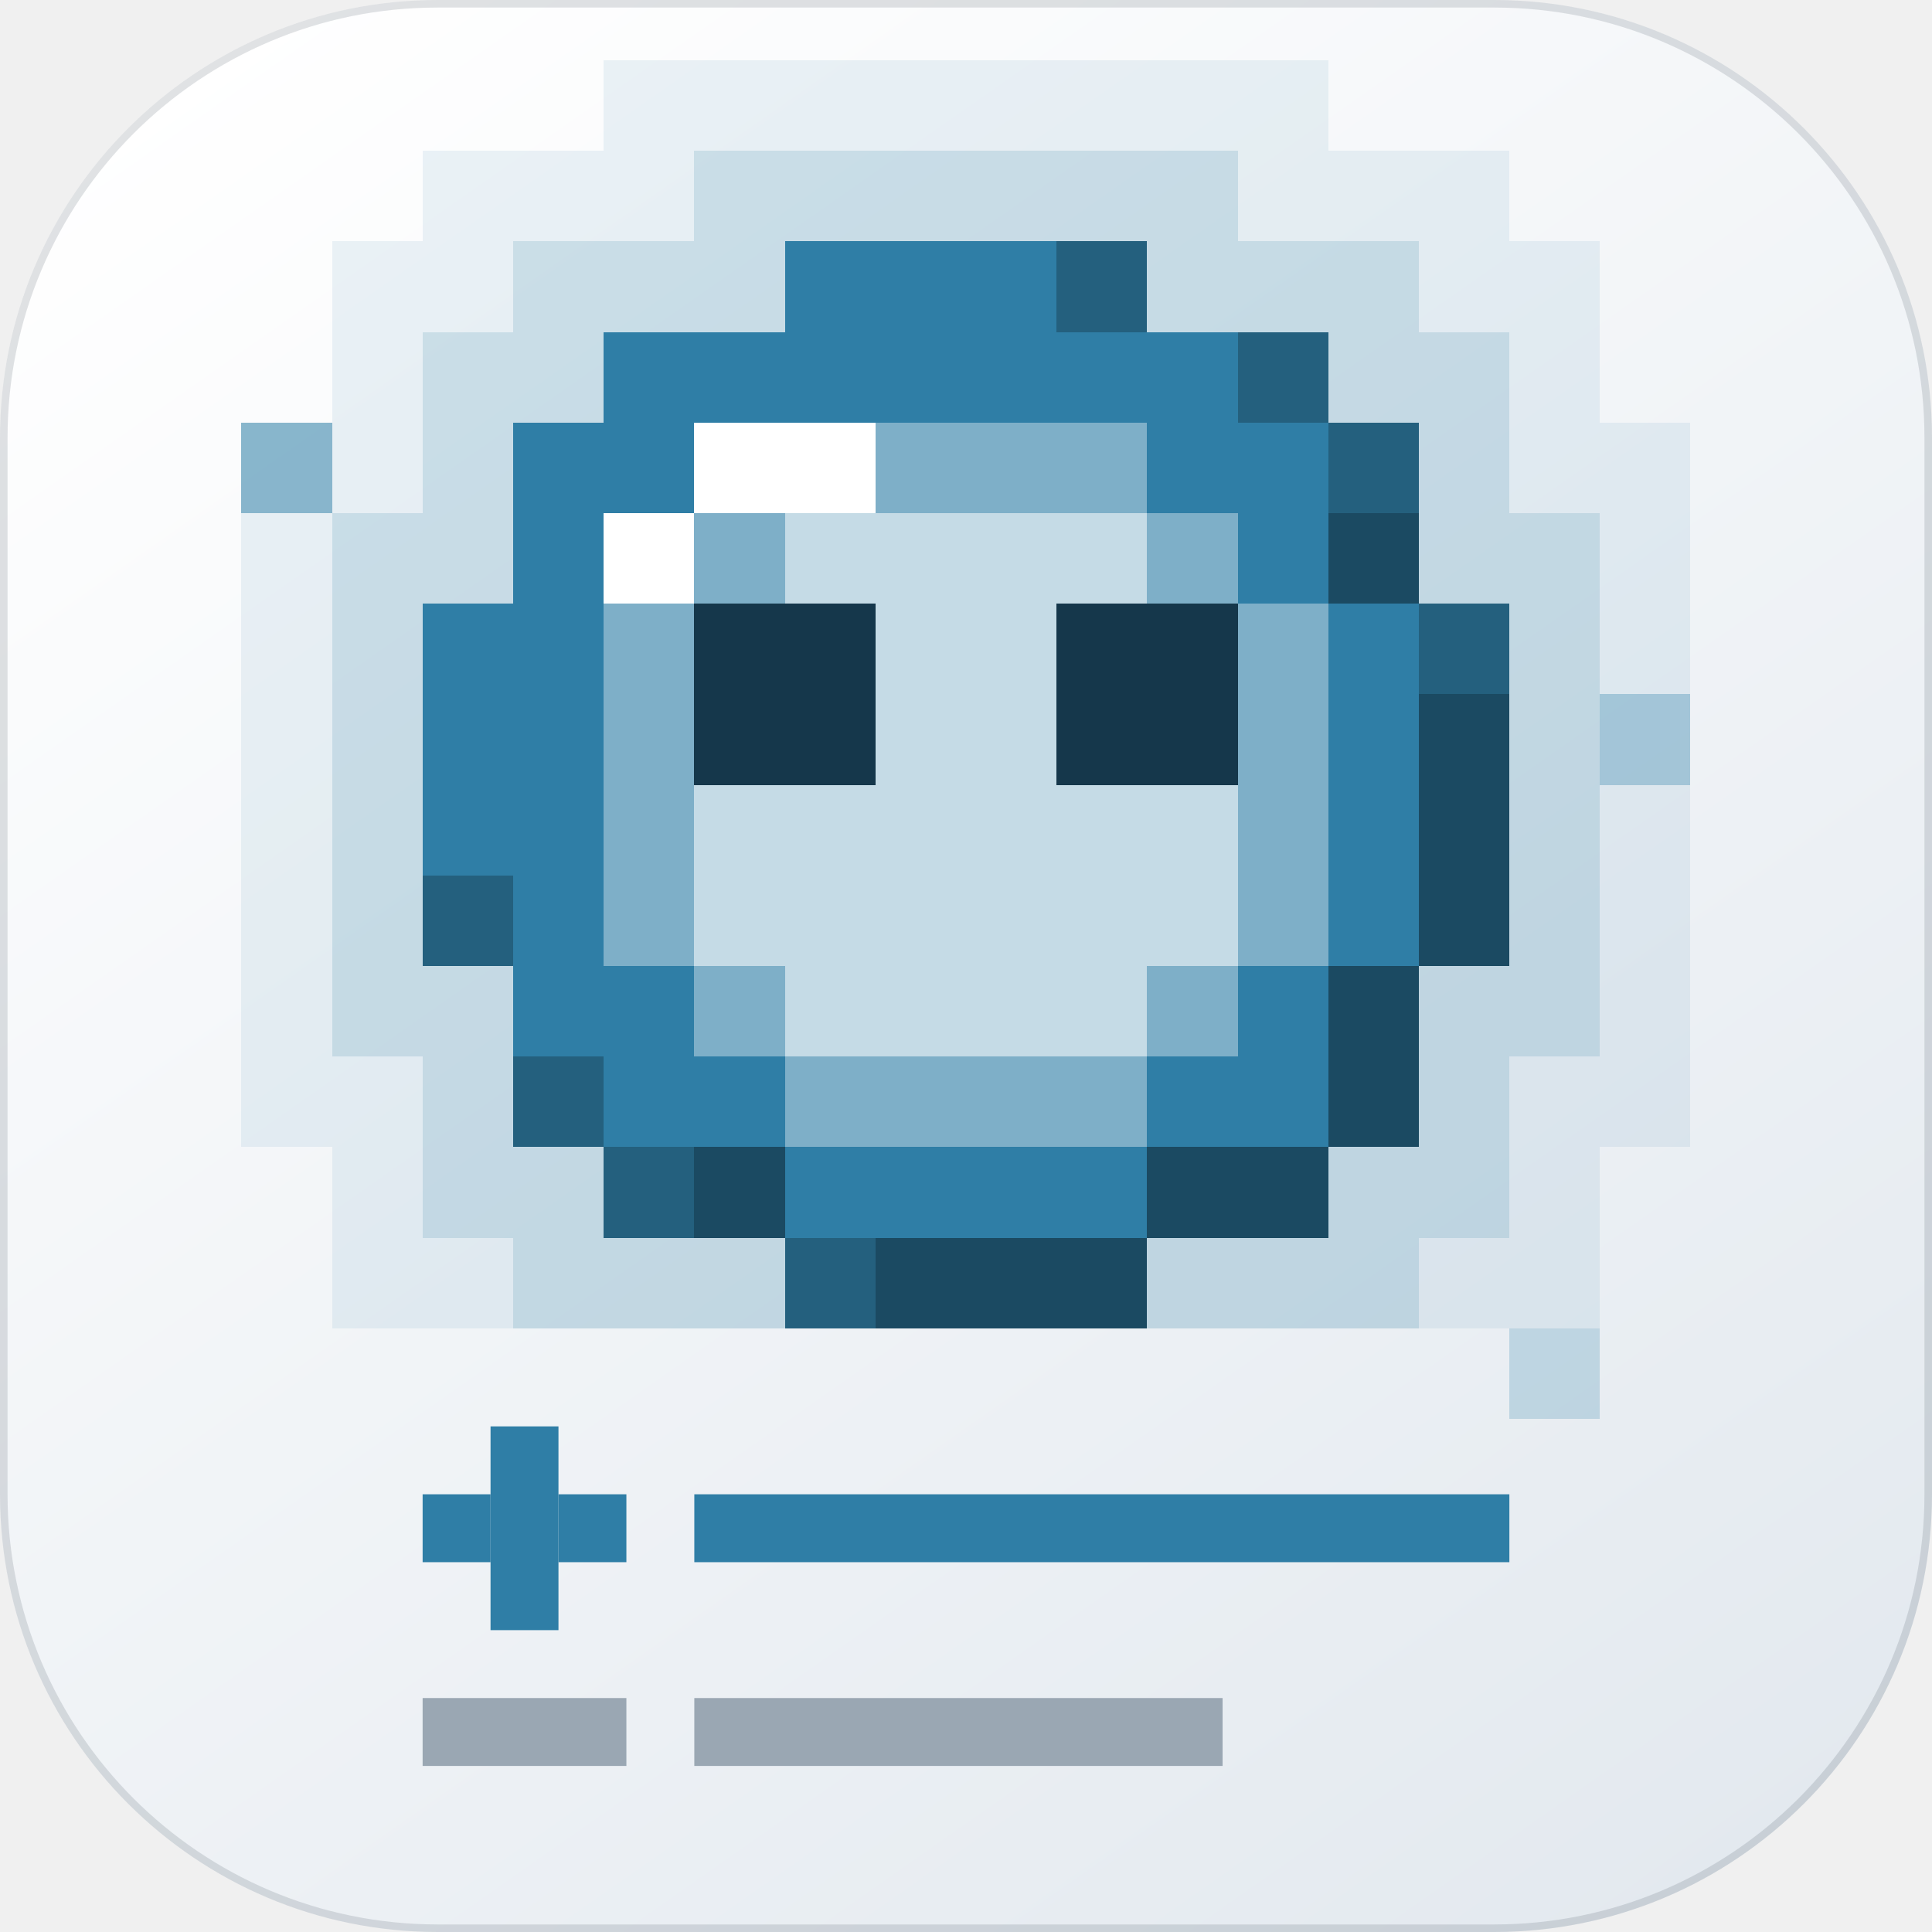
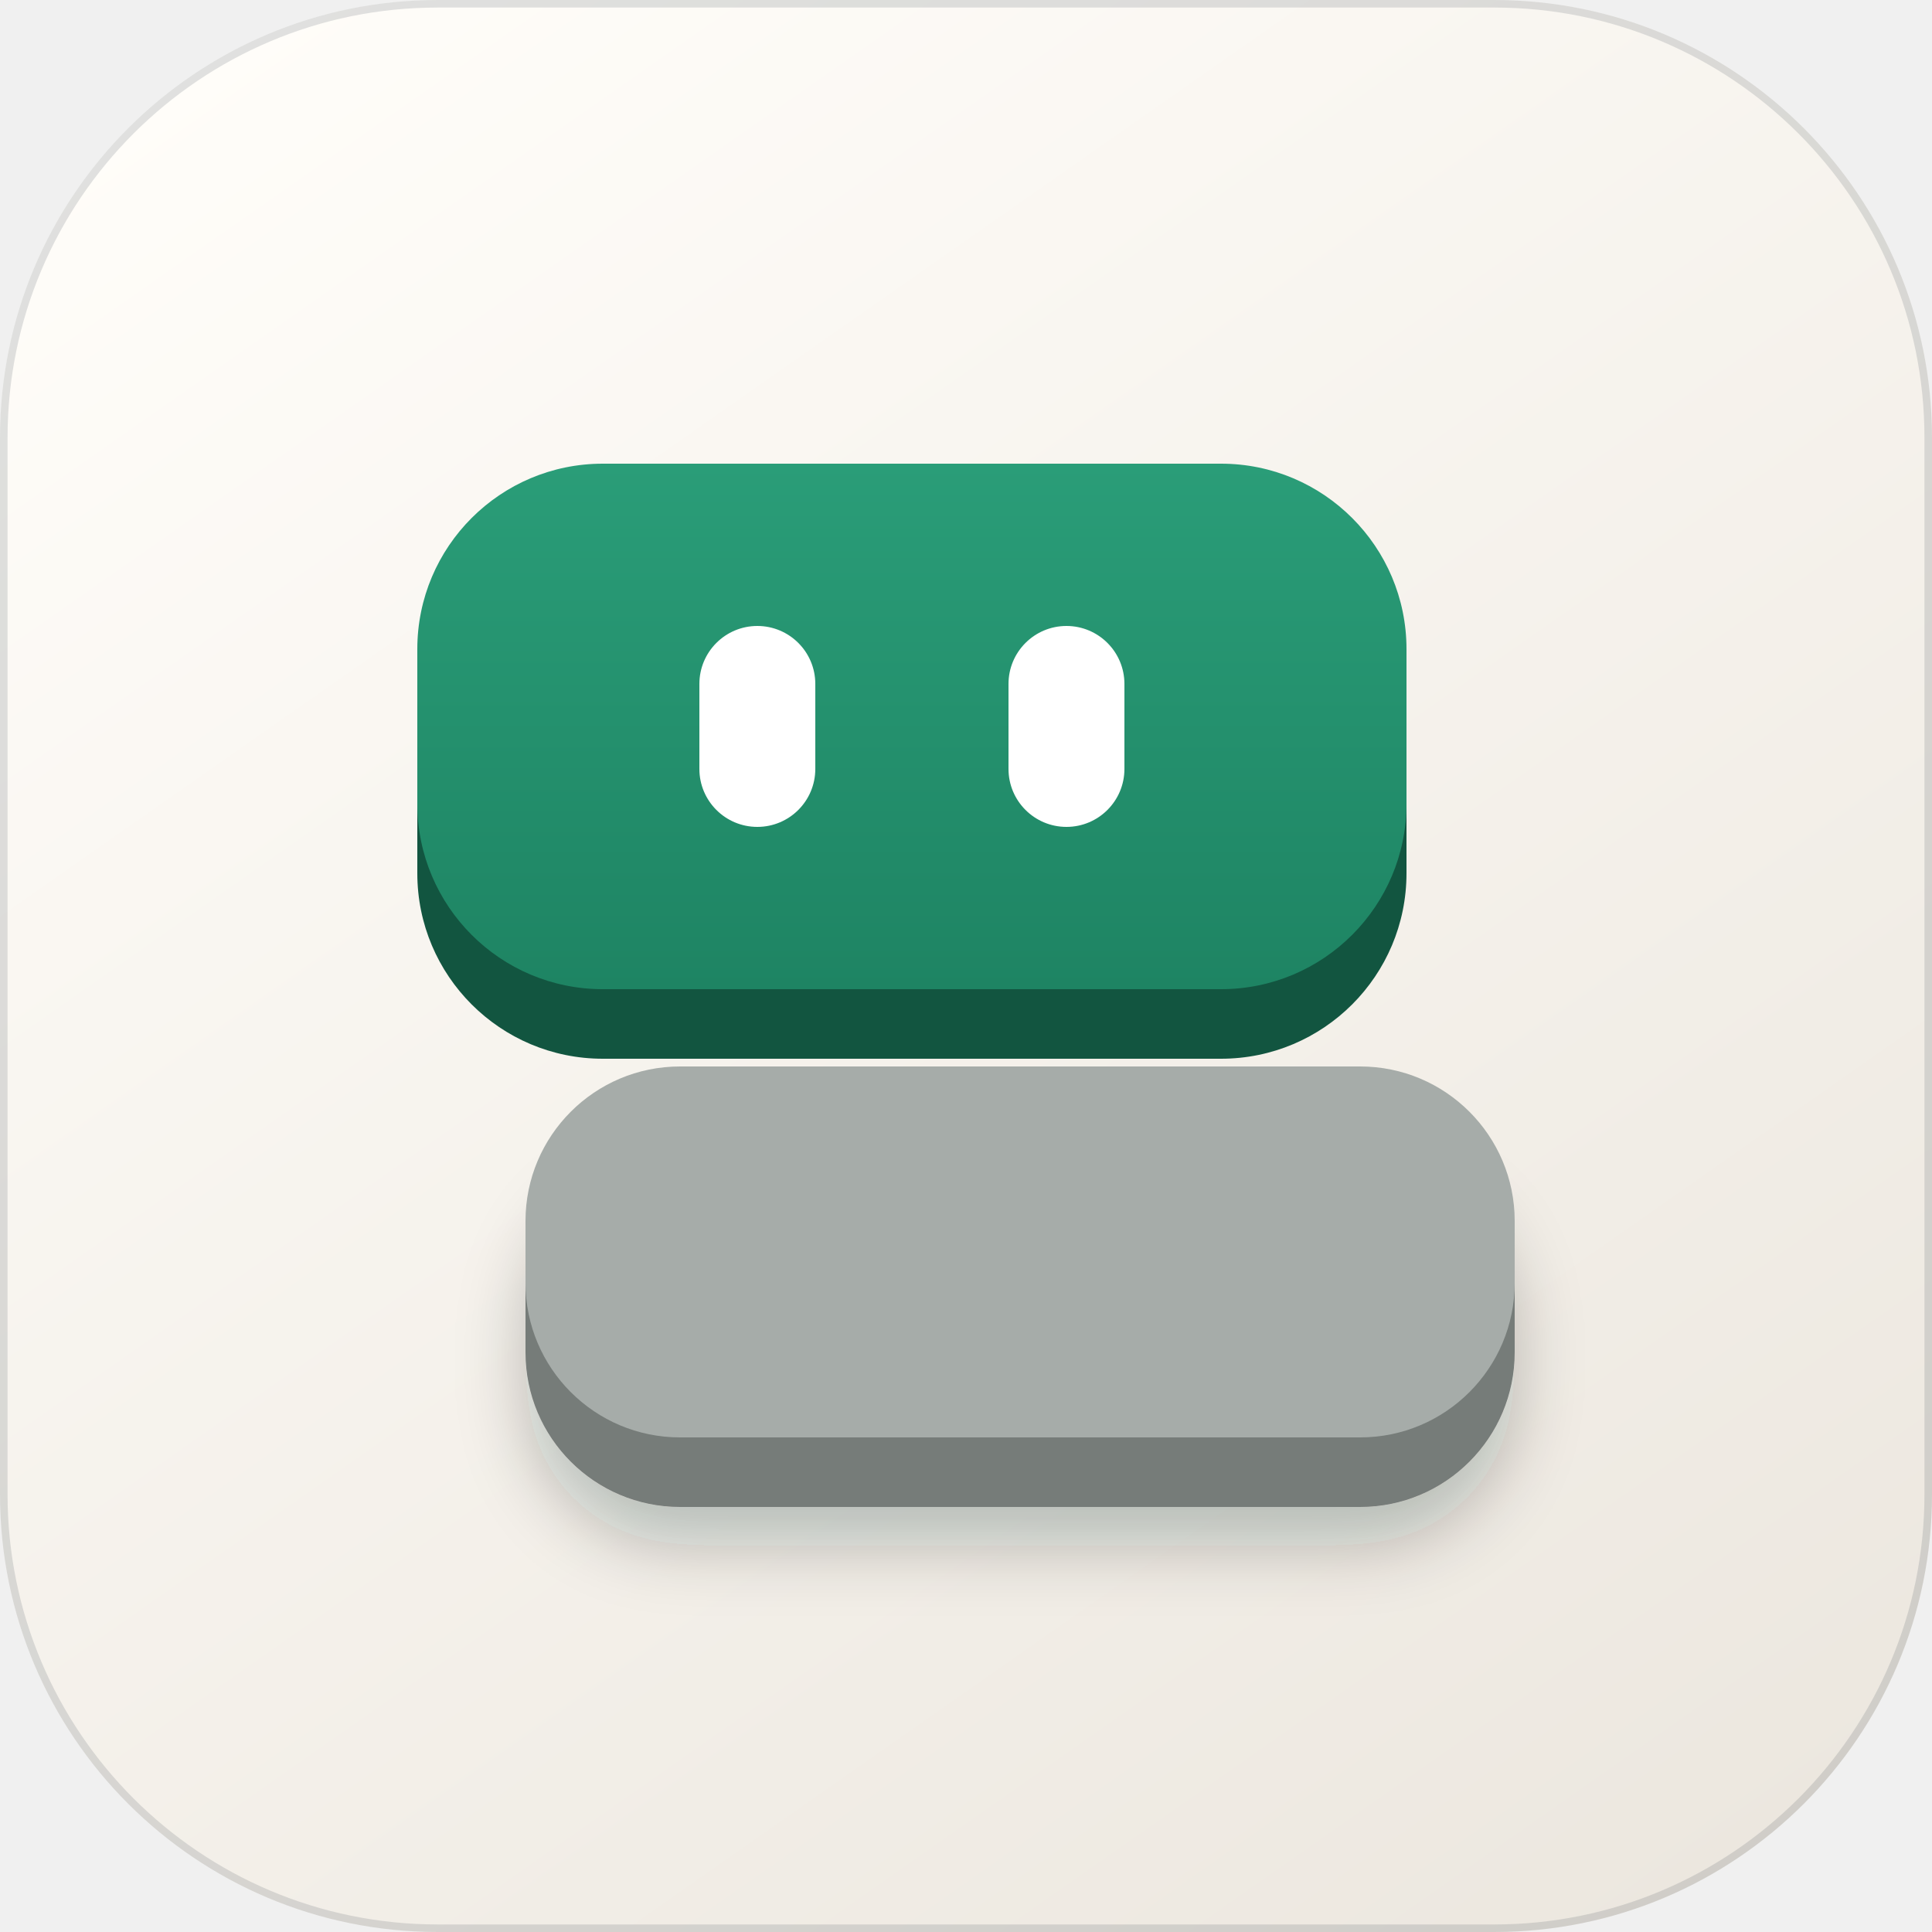
<svg xmlns="http://www.w3.org/2000/svg" width="256" height="256" viewBox="0 0 256 256">
  <defs>
    <linearGradient id="tile" x1=".15" y1="0" x2=".85" y2="1">
-       <stop offset="0" stop-color="#FFFFFF" />
-       <stop offset="1" stop-color="#E3E9EF" />
+       <stop offset="0" stop-color="#FFFDF9" />
+       <stop offset="1" stop-color="#ECE7DF" />
    </linearGradient>
-     <clipPath id="tileclip">
-       <rect width="256" height="256" rx="58" />
-     </clipPath>
+     <linearGradient id="added" gradientUnits="userSpaceOnUse" x1="0" y1="51.2" x2="0" y2="138.24">
+       <stop offset="0" stop-color="#2A9D78" />
+       <stop offset="1" stop-color="#1E8463" />
+     </linearGradient>
+     <filter id="shadow" x="-20%" y="-50%" width="140%" height="200%">
+       <feDropShadow dx="0" dy="6.4" stdDeviation="5.6" flood-color="#0A1E2D" flood-opacity=".24" />
+     </filter>
  </defs>
  <rect width="256" height="256" rx="58" fill="url(#tile)" />
  <rect x=".5" y=".5" width="255" height="255" rx="57.5" fill="none" stroke="#22303C" stroke-opacity=".14" />
-   <g clip-path="url(#tileclip)">
-     <g shape-rendering="crispEdges">
-       <path d="M80 8h12v12h-12zM80 20h12v12h-12zM92 8h12v12h-12zM104 8h12v12h-12zM116 8h12v12h-12zM128 8h12v12h-12zM140 8h12v12h-12zM152 8h12v12h-12zM164 8h12v12h-12zM164 20h12v12h-12zM56 20h12v12h-12zM56 32h12v12h-12zM68 20h12v12h-12zM176 20h12v12h-12zM188 20h12v12h-12zM188 32h12v12h-12zM44 32h12v12h-12zM44 44h12v12h-12zM44 56h12v12h-12zM200 32h12v12h-12zM200 44h12v12h-12zM200 56h12v12h-12zM32 56h12v12h-12zM32 68h12v12h-12zM32 80h12v12h-12zM32 92h12v12h-12zM32 104h12v12h-12zM212 56h12v12h-12zM212 68h12v12h-12zM212 80h12v12h-12zM212 92h12v12h-12zM212 104h12v12h-12zM32 116h12v12h-12zM212 116h12v12h-12zM32 128h12v12h-12zM212 128h12v12h-12zM32 140h12v12h-12zM44 140h12v12h-12zM200 140h12v12h-12zM212 140h12v12h-12zM44 152h12v12h-12zM200 152h12v12h-12zM44 164h12v12h-12zM56 164h12v12h-12zM188 164h12v12h-12zM200 164h12v12h-12z" fill="#2F7EA6" fill-opacity="0.09" />
-       <path d="M80 32h12v12h-12zM92 20h12v12h-12zM92 32h12v12h-12zM104 20h12v12h-12zM116 20h12v12h-12zM128 20h12v12h-12zM140 20h12v12h-12zM152 20h12v12h-12zM152 32h12v12h-12zM164 32h12v12h-12zM56 44h12v12h-12zM56 56h12v12h-12zM56 68h12v12h-12zM68 32h12v12h-12zM68 44h12v12h-12zM176 32h12v12h-12zM176 44h12v12h-12zM188 44h12v12h-12zM188 56h12v12h-12zM188 68h12v12h-12zM44 68h12v12h-12zM44 80h12v12h-12zM200 68h12v12h-12zM200 80h12v12h-12zM44 92h12v12h-12zM200 92h12v12h-12zM44 104h12v12h-12zM200 104h12v12h-12zM44 116h12v12h-12zM200 116h12v12h-12zM44 128h12v12h-12zM56 128h12v12h-12zM188 128h12v12h-12zM200 128h12v12h-12zM56 140h12v12h-12zM188 140h12v12h-12zM56 152h12v12h-12zM68 152h12v12h-12zM176 152h12v12h-12zM188 152h12v12h-12zM68 164h12v12h-12zM80 164h12v12h-12zM92 164h12v12h-12zM152 164h12v12h-12zM164 164h12v12h-12zM176 164h12v12h-12z" fill="#2F7EA6" fill-opacity="0.24" />
-       <path d="M32 56h12v12h-12z" fill="#7EAFC8" fill-opacity="0.9" />
-       <path d="M212 92h12v12h-12z" fill="#7EAFC8" fill-opacity="0.6" />
-       <path d="M200 176h12v12h-12z" fill="#7EAFC8" fill-opacity="0.4" />
-       <path d="M104 32h12v12h-12zM116 32h12v12h-12zM128 32h12v12h-12zM80 44h12v12h-12zM92 44h12v12h-12zM104 44h12v12h-12zM116 44h12v12h-12zM128 44h12v12h-12zM140 44h12v12h-12zM152 44h12v12h-12zM68 56h12v12h-12zM80 56h12v12h-12zM152 56h12v12h-12zM164 56h12v12h-12zM68 68h12v12h-12zM164 68h12v12h-12zM56 80h12v12h-12zM68 80h12v12h-12zM176 80h12v12h-12zM56 92h12v12h-12zM68 92h12v12h-12zM176 92h12v12h-12zM56 104h12v12h-12zM68 104h12v12h-12zM176 104h12v12h-12zM68 116h12v12h-12zM176 116h12v12h-12zM68 128h12v12h-12zM80 128h12v12h-12zM164 128h12v12h-12zM80 140h12v12h-12zM92 140h12v12h-12zM152 140h12v12h-12zM164 140h12v12h-12zM104 152h12v12h-12zM116 152h12v12h-12zM128 152h12v12h-12zM140 152h12v12h-12z" fill="#2F7EA6" />
-       <path d="M140 32h12v12h-12zM164 44h12v12h-12zM176 56h12v12h-12zM188 80h12v12h-12zM56 116h12v12h-12zM68 140h12v12h-12zM80 152h12v12h-12zM104 164h12v12h-12z" fill="#24607E" />
-       <path d="M92 56h12v12h-12zM104 56h12v12h-12zM80 68h12v12h-12z" fill="#FFFFFF" />
-       <path d="M116 56h12v12h-12zM128 56h12v12h-12zM140 56h12v12h-12zM92 68h12v12h-12zM152 68h12v12h-12zM80 80h12v12h-12zM164 80h12v12h-12zM80 92h12v12h-12zM164 92h12v12h-12zM80 104h12v12h-12zM164 104h12v12h-12zM80 116h12v12h-12zM164 116h12v12h-12zM92 128h12v12h-12zM152 128h12v12h-12zM104 140h12v12h-12zM116 140h12v12h-12zM128 140h12v12h-12zM140 140h12v12h-12z" fill="#7EAFC8" />
-       <path d="M104 68h12v12h-12zM116 68h12v12h-12zM128 68h12v12h-12zM140 68h12v12h-12zM116 80h12v12h-12zM128 80h12v12h-12zM116 92h12v12h-12zM128 92h12v12h-12zM92 104h12v12h-12zM104 104h12v12h-12zM116 104h12v12h-12zM128 104h12v12h-12zM140 104h12v12h-12zM152 104h12v12h-12zM92 116h12v12h-12zM104 116h12v12h-12zM116 116h12v12h-12zM128 116h12v12h-12zM140 116h12v12h-12zM152 116h12v12h-12zM104 128h12v12h-12zM116 128h12v12h-12zM128 128h12v12h-12zM140 128h12v12h-12z" fill="#C5DBE6" />
-       <path d="M176 68h12v12h-12zM188 92h12v12h-12zM188 104h12v12h-12zM188 116h12v12h-12zM176 128h12v12h-12zM176 140h12v12h-12zM92 152h12v12h-12zM152 152h12v12h-12zM164 152h12v12h-12zM116 164h12v12h-12zM128 164h12v12h-12zM140 164h12v12h-12z" fill="#1B4A62" />
-       <path d="M92 80h12v12h-12zM104 80h12v12h-12zM140 80h12v12h-12zM152 80h12v12h-12zM92 92h12v12h-12zM104 92h12v12h-12zM140 92h12v12h-12zM152 92h12v12h-12z" fill="#15374B" />
-     </g>
-     <rect x="65" y="189" width="9" height="27" rx="0" fill="#2F7EA6" />
-     <rect x="56" y="198" width="9" height="9" rx="0" fill="#2F7EA6" />
-     <rect x="74" y="198" width="9" height="9" rx="0" fill="#2F7EA6" />
-     <rect x="92" y="198" width="108" height="9" rx="0" fill="#2F7EA6" />
-     <rect x="56" y="225" width="27" height="9" rx="0" fill="#9AA7B3" />
-     <rect x="92" y="225" width="70" height="9" rx="0" fill="#9AA7B3" />
+   <g transform="translate(25.6 20.48) scale(.8)">
+     <rect x="55.04" y="162.56" width="163.84" height="61.44" rx="25.6" fill="#767C79" filter="url(#shadow)" />
+     <rect x="55.04" y="151.04" width="163.84" height="61.44" rx="25.6" fill="#A6ACA9" />
+     <rect x="37.12" y="62.72" width="163.84" height="87.04" rx="30.72" fill="#125540" />
+     <rect x="37.12" y="51.2" width="163.84" height="87.04" rx="30.72" fill="url(#added)" />
+     <rect x="83.84" y="78.08" width="19.2" height="33.28" rx="9.6" fill="#FFFFFF" />
+     <rect x="135.04" y="78.08" width="19.2" height="33.28" rx="9.6" fill="#FFFFFF" />
  </g>
</svg>
